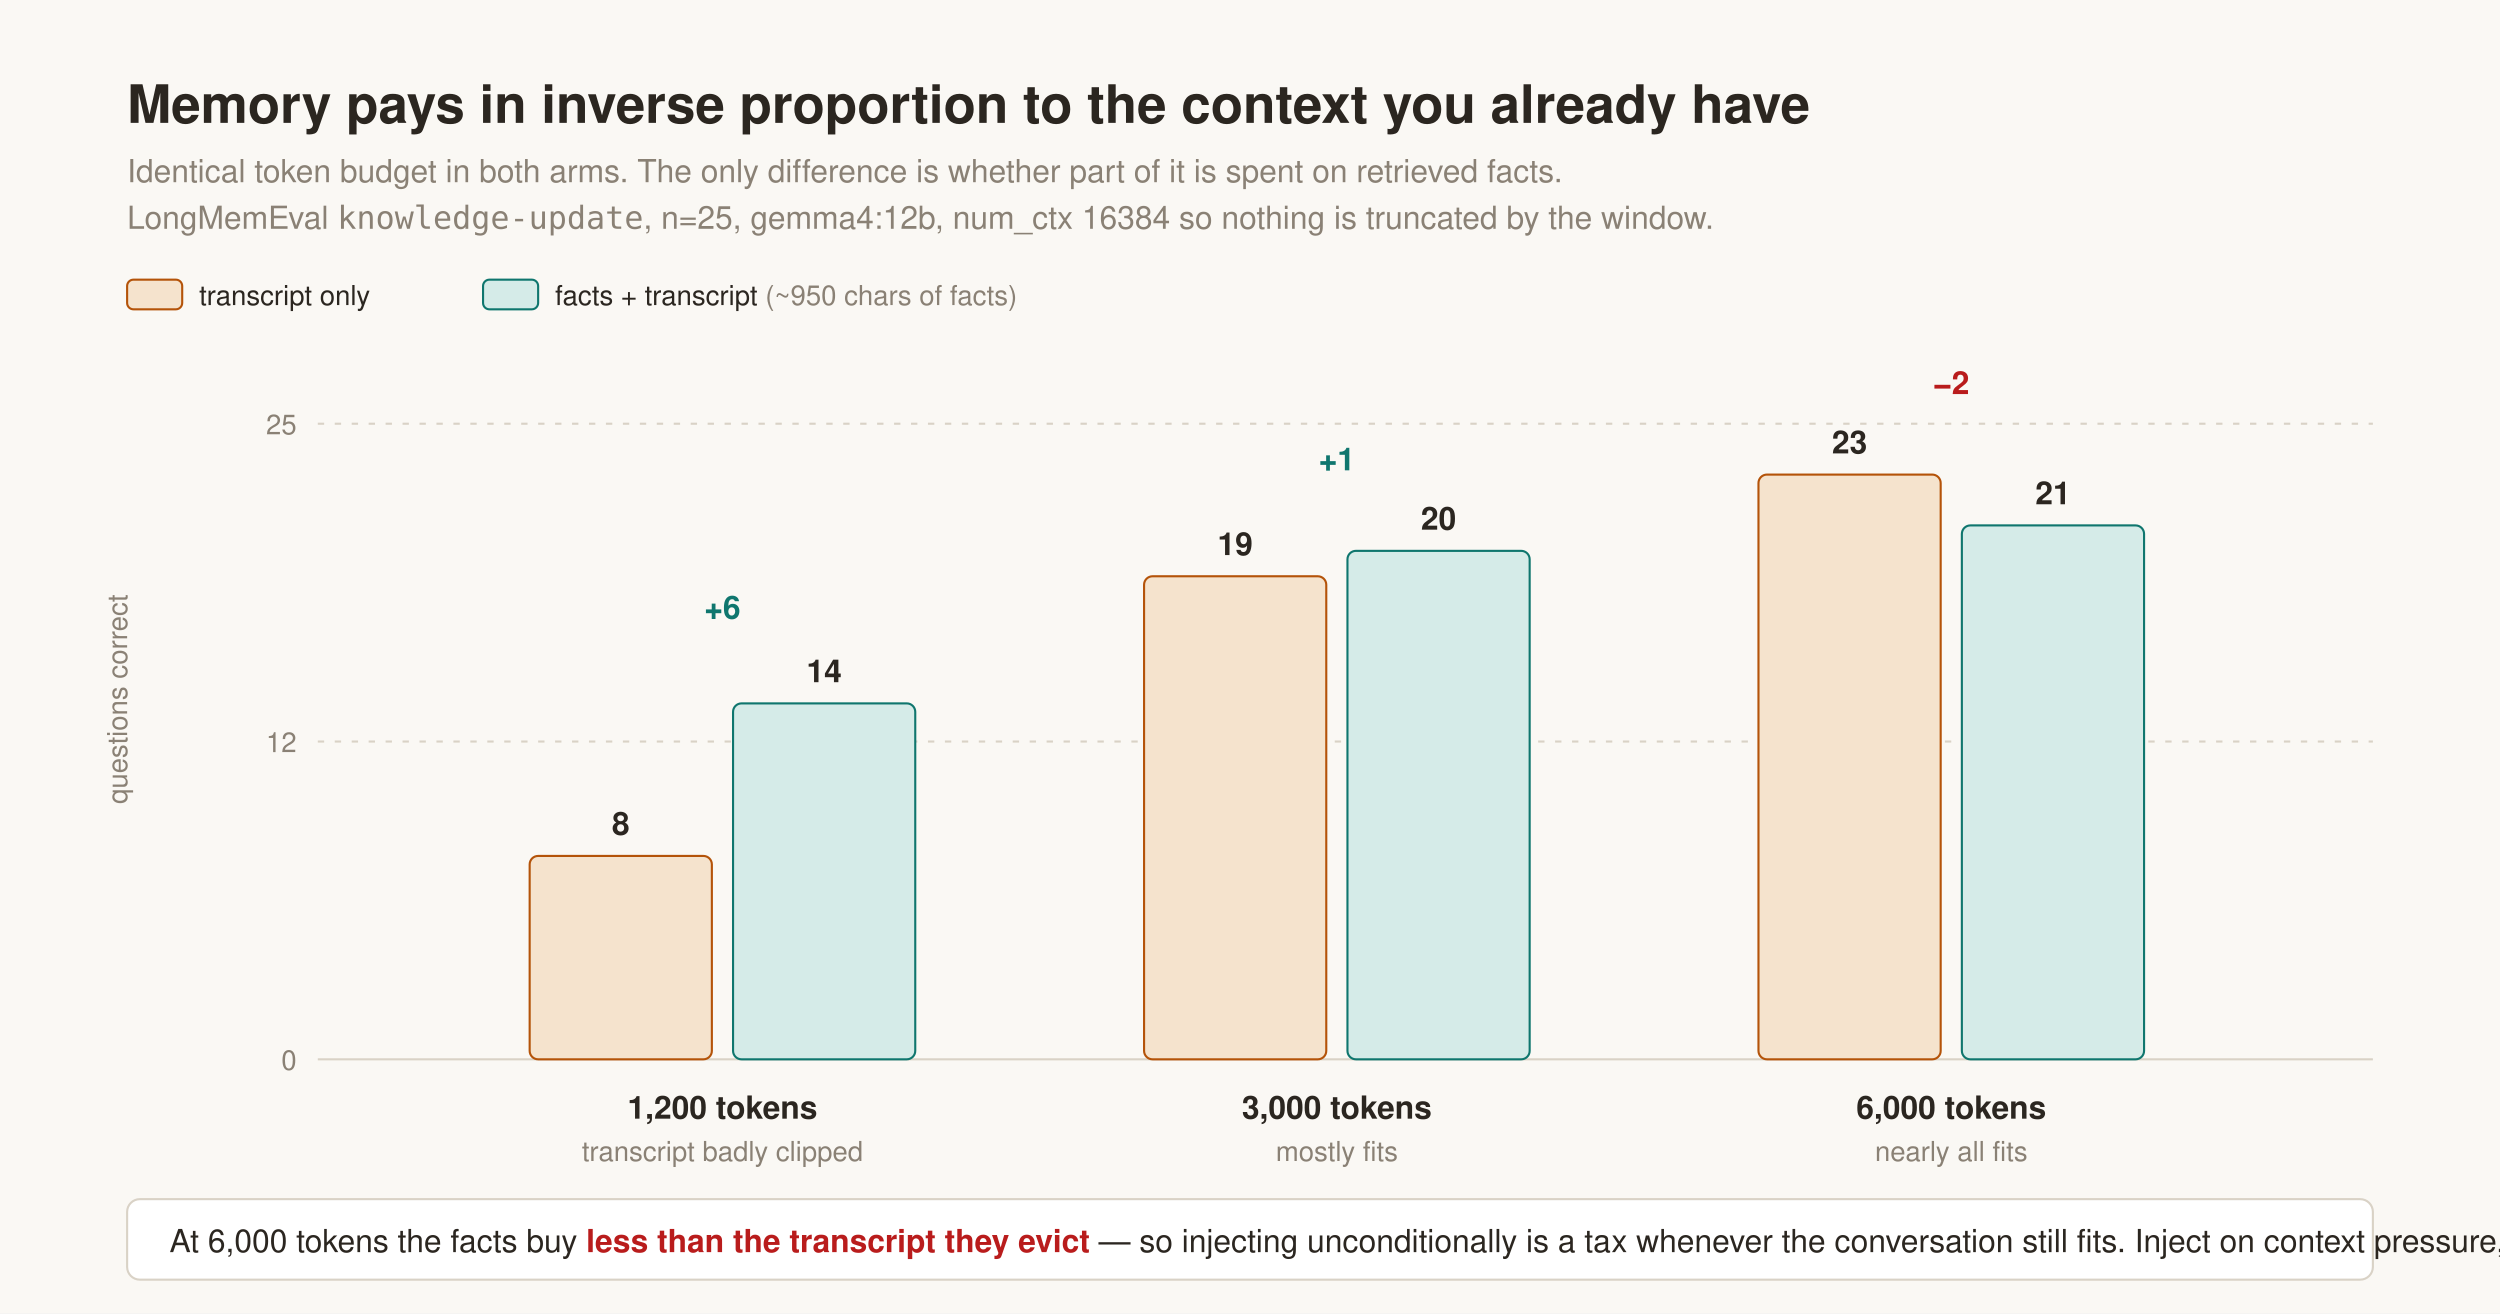
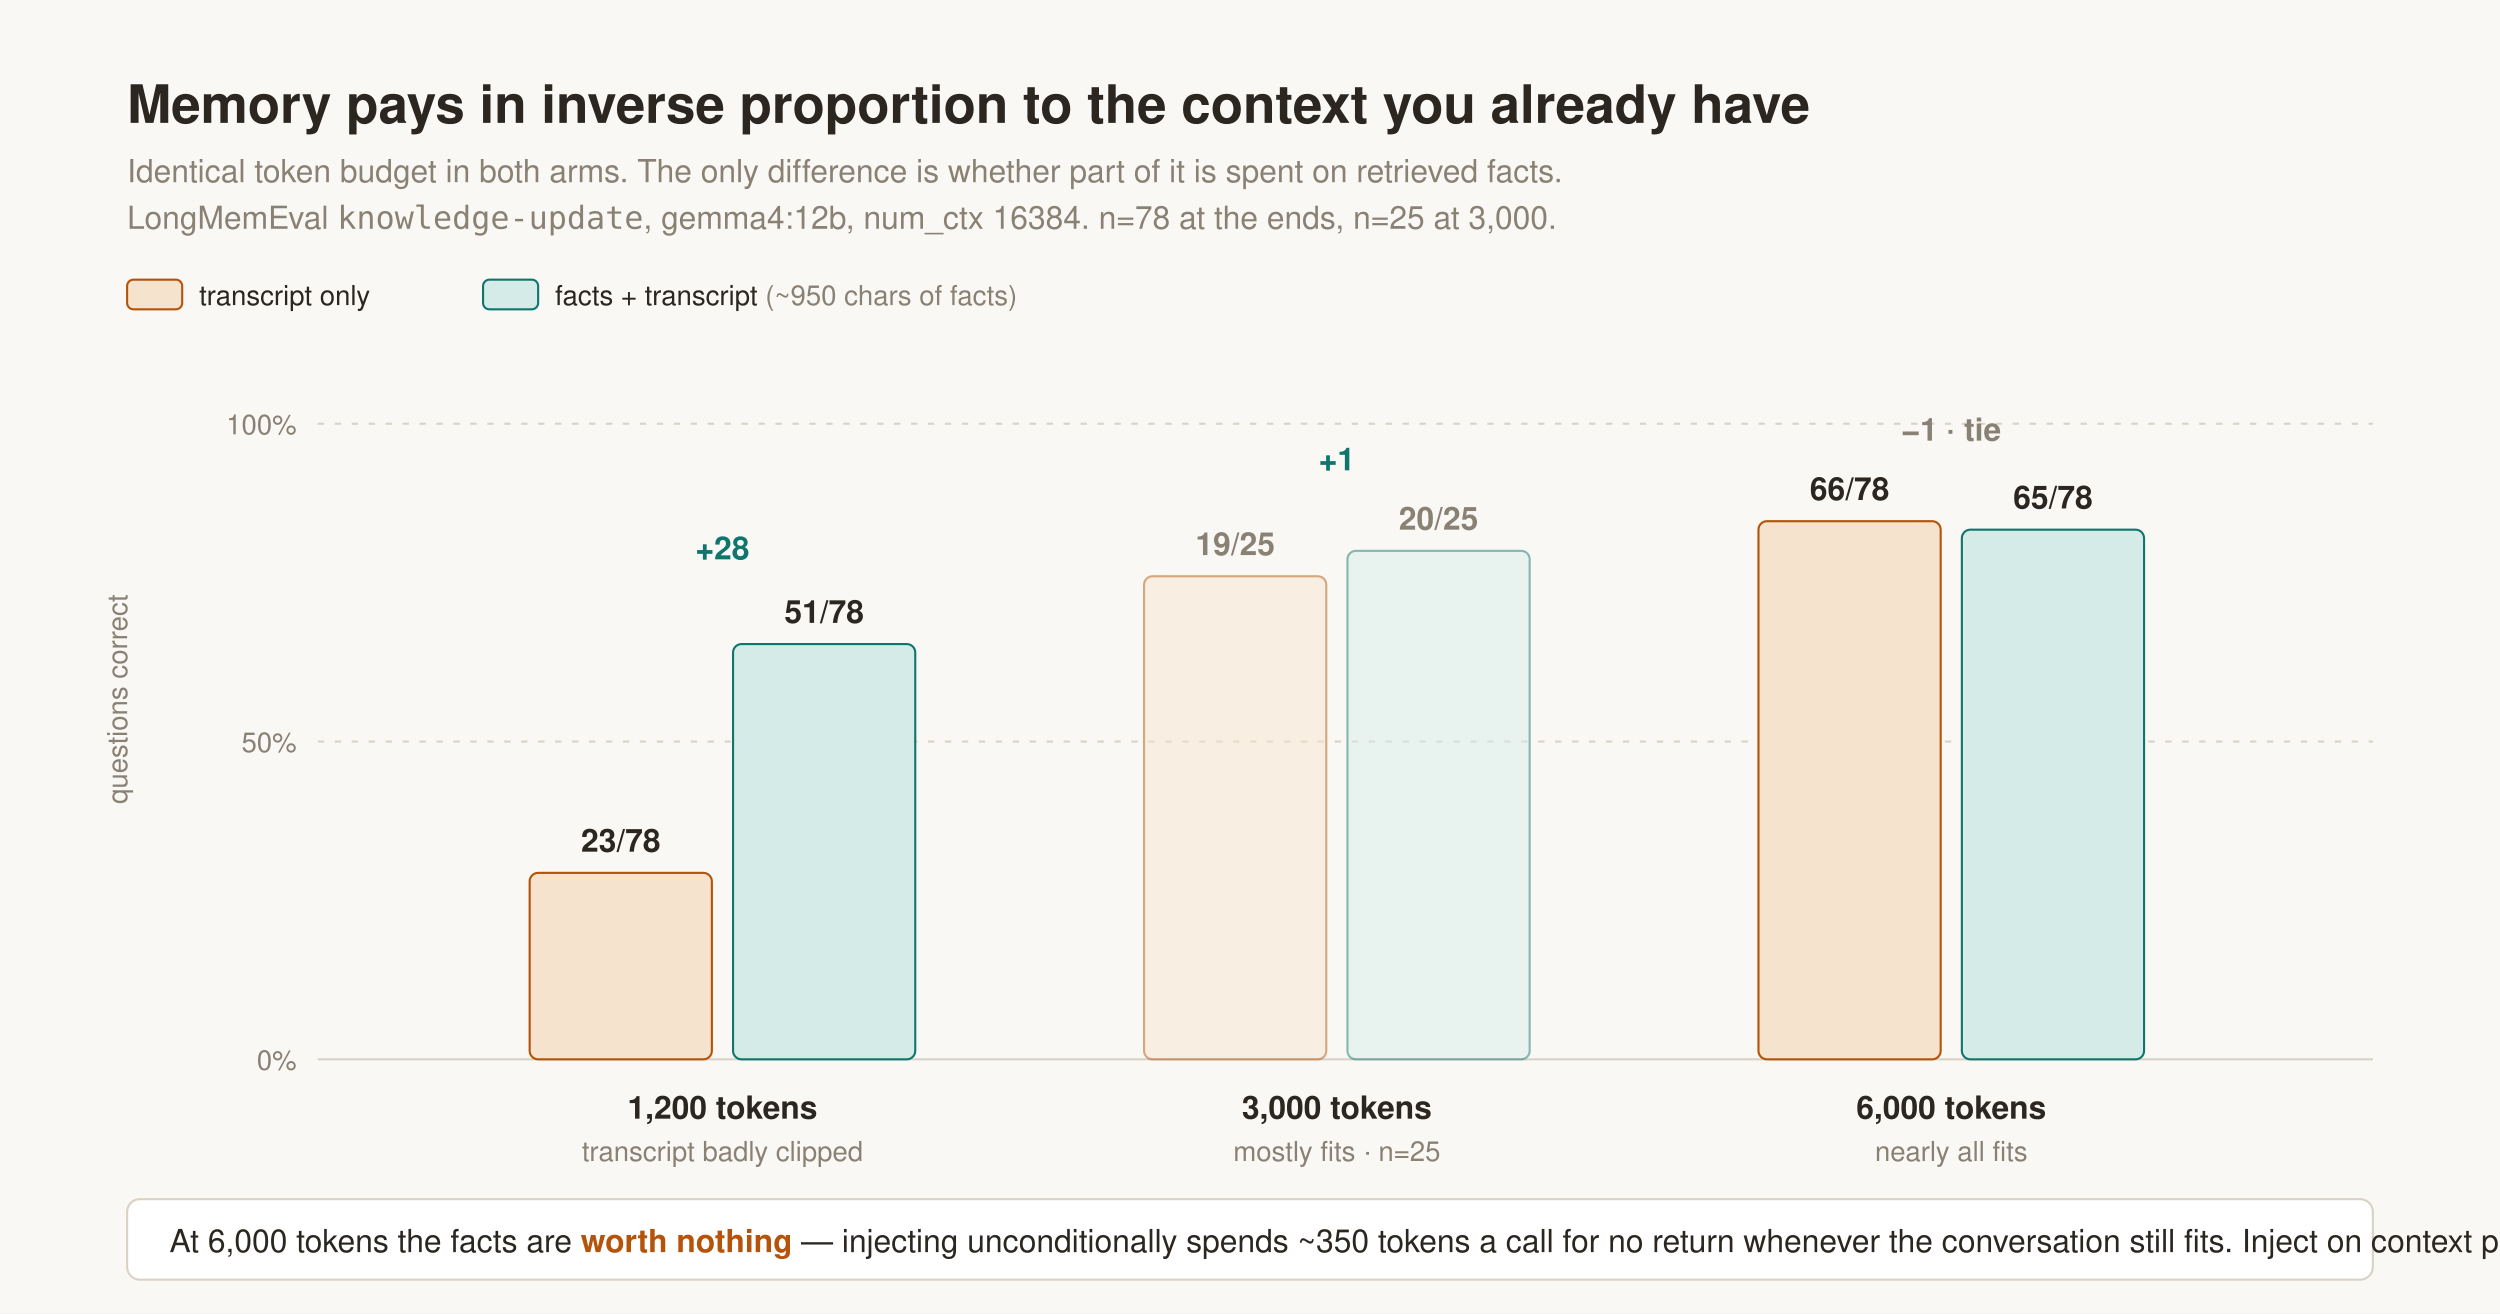
- <svg xmlns="http://www.w3.org/2000/svg" viewBox="0 0 1180 620" width="1180" height="620" role="img" aria-label="What retrieved memory is worth, measured against how much context is available. Both arms get an identical token budget and differ only in how it is spent: one fills it entirely with recent transcript, the other spends about 950 characters on retrieved facts and fills the remainder with transcript. On LongMemEval knowledge-update with 25 questions, at a 1,200 token budget transcript alone scores 8 of 25 and facts plus transcript scores 14 of 25, a gain of 6. At 3,000 tokens they score 19 and 20, a gain of 1. At 6,000 tokens transcript alone scores 23 and facts plus transcript scores 21, a loss of 2, because the facts displace transcript that would have answered the question. Memory's return declines monotonically with available context and becomes negative.">
+ <svg xmlns="http://www.w3.org/2000/svg" viewBox="0 0 1180 620" width="1180" height="620" role="img" aria-label="What retrieved memory is worth, measured against how much context is available. Both arms get an identical token budget and differ only in how it is spent: one fills it entirely with recent transcript, the other spends about 950 characters on retrieved facts and fills the remainder with transcript. On LongMemEval knowledge-update, at a 1,200 token budget transcript alone scores 23 of 78 and facts plus transcript scores 51 of 78, a gain of 28 questions. At 3,000 tokens, measured on 25 questions, they score 19 and 20. At 6,000 tokens transcript alone scores 66 of 78 and facts plus transcript scores 65 of 78, a tie. Memory's return declines to zero as context becomes sufficient, rather than becoming negative.">
  <style>
    .bg { fill: #faf8f4; }
    text { font-family: ui-sans-serif, system-ui, "Segoe UI", Helvetica, sans-serif; fill: #2b2620; }
    .mono { font-family: ui-monospace, "SF Mono", Menlo, Consolas, monospace; }
    .muted { fill: #8a8175; }
    .title { font-size: 25px; font-weight: 650; }
    .sub { font-size: 15px; }
    .axis { font-size: 13px; }
    .val { font-size: 15px; font-weight: 650; }
    .grp { font-size: 15px; font-weight: 620; }
    .bTail { fill: #f5e3cd; stroke: #b45309; }
    .bAug  { fill: #d5ebe8; stroke: #0f766e; }
    .cW { fill: #b45309; }
    .cR { fill: #0f766e; }
    .cGone { fill: #b91c1c; }
    .rule { stroke: #d9d2c6; stroke-width: 1; }
    .panelbox { fill: #ffffff; stroke: #d9d2c6; }

    @media (prefers-color-scheme: dark) {
      .bg { fill: #171512; }
      text { fill: #ece5da; }
      .muted { fill: #93897b; }
      .bTail { fill: #3a2c17; stroke: #f59e0b; }
      .bAug  { fill: #12332f; stroke: #2dd4bf; }
      .cW { fill: #f59e0b; }
      .cR { fill: #2dd4bf; }
      .cGone { fill: #f87171; }
      .rule { stroke: #3b362e; }
      .panelbox { fill: #201d19; stroke: #3b362e; }
    }
  </style>
  <rect class="bg" x="0" y="0" width="1180" height="620" />
  <text class="title" x="60" y="58">Memory pays in inverse proportion to the context you already have</text>
  <text class="sub muted" x="60" y="86">Identical token budget in both arms. The only difference is whether part of it is spent on retrieved facts.</text>
-   <text class="sub muted" x="60" y="108">LongMemEval <tspan class="mono">knowledge-update</tspan>, n=25, gemma4:12b, num_ctx 16384 so nothing is truncated by the window.</text>
+   <text class="sub muted" x="60" y="108">LongMemEval <tspan class="mono">knowledge-update</tspan>, gemma4:12b, num_ctx 16384. n=78 at the ends, n=25 at 3,000.</text>
  <rect class="bTail" x="60" y="132" width="26" height="14" rx="3" />
  <text class="axis" x="94" y="144">transcript only</text>
  <rect class="bAug" x="228" y="132" width="26" height="14" rx="3" />
  <text class="axis" x="262" y="144">facts + transcript <tspan class="muted">(~950 chars of facts)</tspan>
  </text>
  <line class="rule" x1="150" y1="500" x2="1120" y2="500" />
  <line class="rule" x1="150" y1="200" x2="1120" y2="200" stroke-dasharray="3 5" />
  <line class="rule" x1="150" y1="350" x2="1120" y2="350" stroke-dasharray="3 5" />
-   <text class="axis muted" x="140" y="505" text-anchor="end">0</text>
-   <text class="axis muted" x="140" y="355" text-anchor="end">12</text>
-   <text class="axis muted" x="140" y="205" text-anchor="end">25</text>
+   <text class="axis muted" x="140" y="505" text-anchor="end">0%</text>
+   <text class="axis muted" x="140" y="355" text-anchor="end">50%</text>
+   <text class="axis muted" x="140" y="205" text-anchor="end">100%</text>
  <text class="axis muted" x="60" y="330" transform="rotate(-90 60 330)" text-anchor="middle">questions correct</text>
-   <rect class="bTail" x="250" y="404" width="86" height="96" rx="4" />
-   <text class="val" x="293" y="394" text-anchor="middle">8</text>
-   <rect class="bAug" x="346" y="332" width="86" height="168" rx="4" />
-   <text class="val" x="389" y="322" text-anchor="middle">14</text>
+   <rect class="bTail" x="250" y="412" width="86" height="88" rx="4" />
+   <text class="val" x="293" y="402" text-anchor="middle">23/78</text>
+   <rect class="bAug" x="346" y="304" width="86" height="196" rx="4" />
+   <text class="val" x="389" y="294" text-anchor="middle">51/78</text>
  <text class="grp" x="341" y="528" text-anchor="middle">1,200 tokens</text>
  <text class="axis muted" x="341" y="548" text-anchor="middle">transcript badly clipped</text>
-   <text class="val cR" x="341" y="292" text-anchor="middle">+6</text>
-   <rect class="bTail" x="540" y="272" width="86" height="228" rx="4" />
-   <text class="val" x="583" y="262" text-anchor="middle">19</text>
-   <rect class="bAug" x="636" y="260" width="86" height="240" rx="4" />
-   <text class="val" x="679" y="250" text-anchor="middle">20</text>
+   <text class="val cR" x="341" y="264" text-anchor="middle">+28</text>
+   <rect class="bTail" x="540" y="272" width="86" height="228" rx="4" opacity="0.5" />
+   <text class="val muted" x="583" y="262" text-anchor="middle">19/25</text>
+   <rect class="bAug" x="636" y="260" width="86" height="240" rx="4" opacity="0.5" />
+   <text class="val muted" x="679" y="250" text-anchor="middle">20/25</text>
  <text class="grp" x="631" y="528" text-anchor="middle">3,000 tokens</text>
-   <text class="axis muted" x="631" y="548" text-anchor="middle">mostly fits</text>
+   <text class="axis muted" x="631" y="548" text-anchor="middle">mostly fits · n=25</text>
  <text class="val cR" x="631" y="222" text-anchor="middle">+1</text>
-   <rect class="bTail" x="830" y="224" width="86" height="276" rx="4" />
-   <text class="val" x="873" y="214" text-anchor="middle">23</text>
-   <rect class="bAug" x="926" y="248" width="86" height="252" rx="4" />
-   <text class="val" x="969" y="238" text-anchor="middle">21</text>
+   <rect class="bTail" x="830" y="246" width="86" height="254" rx="4" />
+   <text class="val" x="873" y="236" text-anchor="middle">66/78</text>
+   <rect class="bAug" x="926" y="250" width="86" height="250" rx="4" />
+   <text class="val" x="969" y="240" text-anchor="middle">65/78</text>
  <text class="grp" x="921" y="528" text-anchor="middle">6,000 tokens</text>
  <text class="axis muted" x="921" y="548" text-anchor="middle">nearly all fits</text>
-   <text class="val cGone" x="921" y="186" text-anchor="middle">−2</text>
+   <text class="val muted" x="921" y="208" text-anchor="middle">−1 · tie</text>
  <rect class="panelbox" x="60" y="566" width="1060" height="38" rx="6" />
-   <text class="sub" x="80" y="591">At 6,000 tokens the facts buy <tspan class="cGone" font-weight="650">less than the transcript they evict</tspan> — so injecting unconditionally is a tax whenever the conversation still fits. Inject on context pressure, not on every turn.</text>
+   <text class="sub" x="80" y="591">At 6,000 tokens the facts are <tspan class="cW" font-weight="650">worth nothing</tspan> — injecting unconditionally spends ~350 tokens a call for no return whenever the conversation still fits. Inject on context pressure, not every turn.</text>
</svg>
